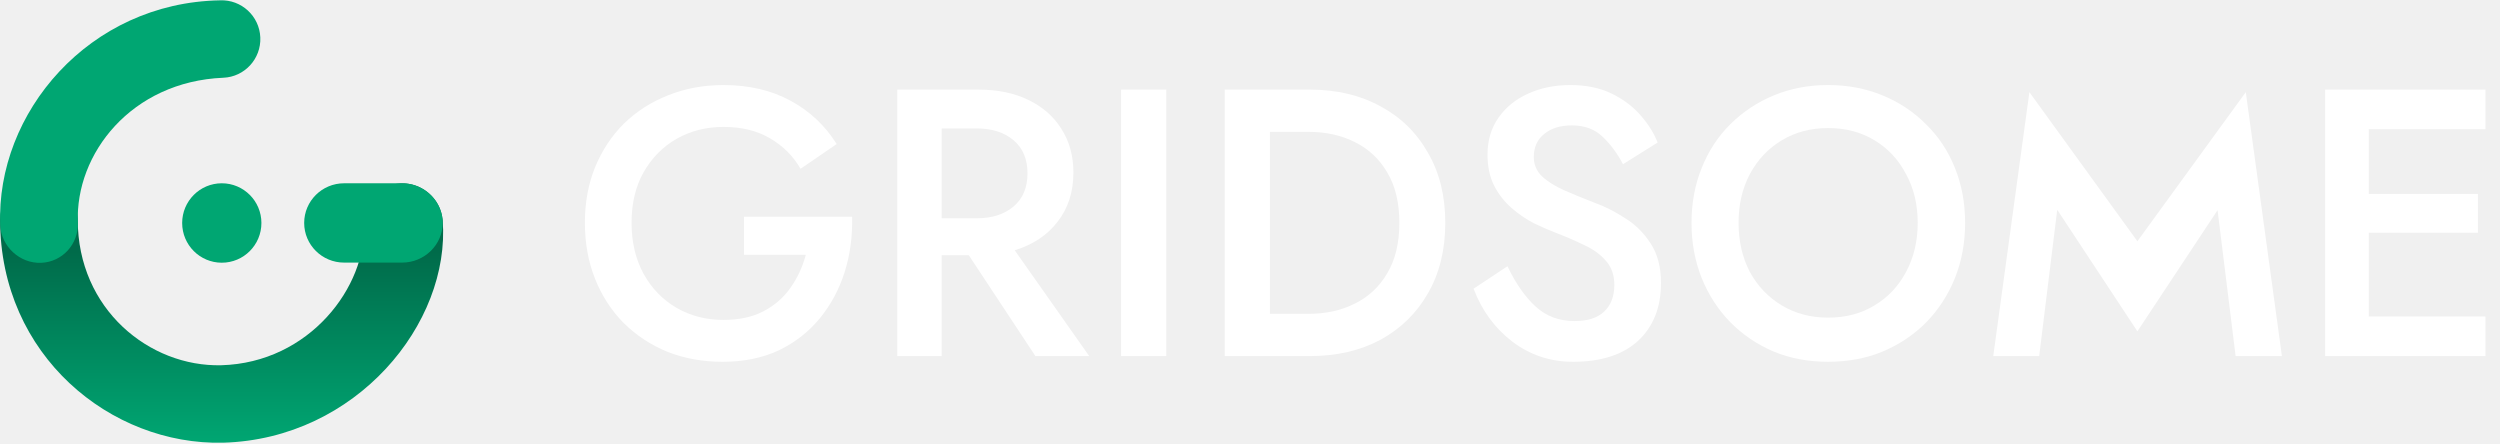
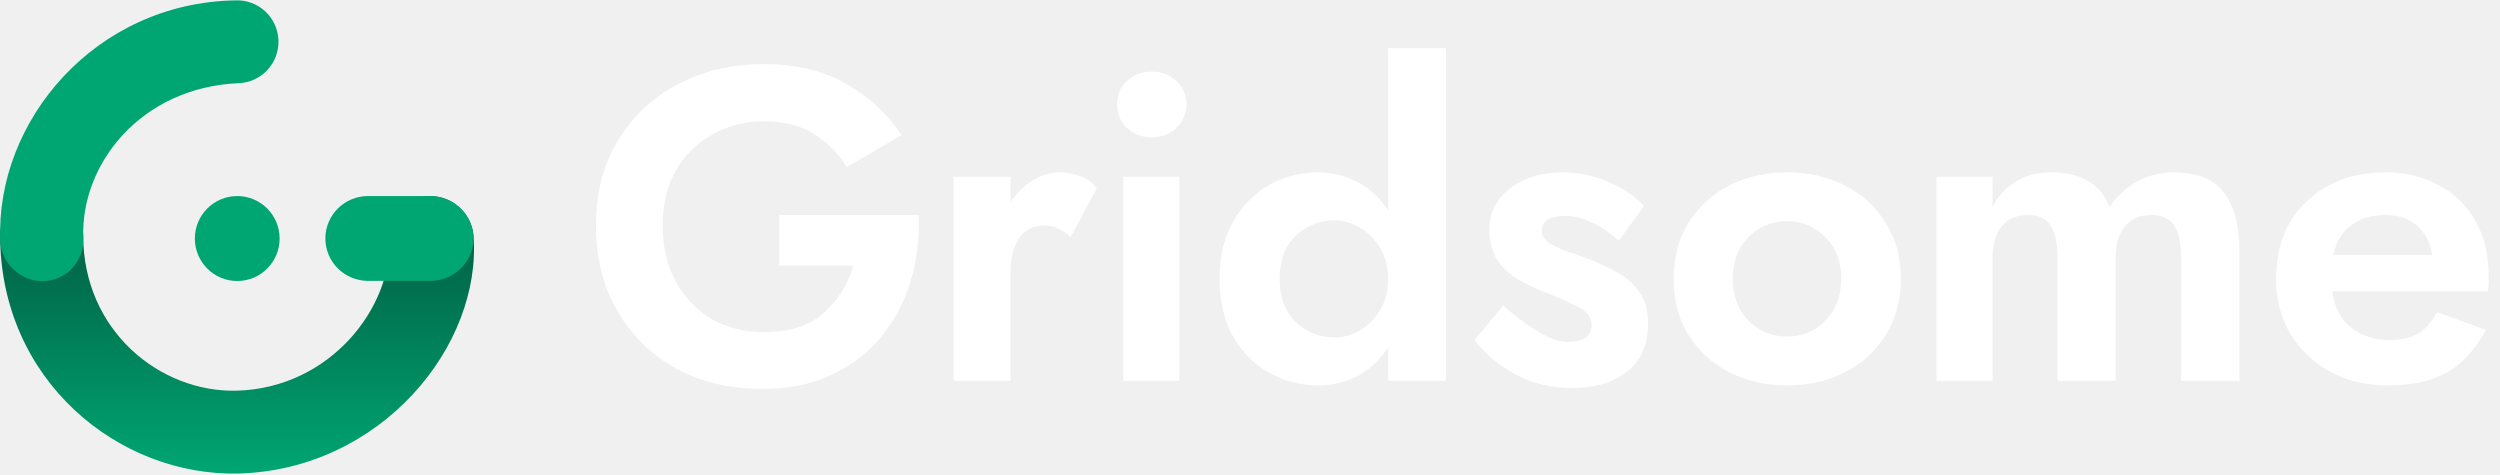
- <svg xmlns="http://www.w3.org/2000/svg" width="1382" height="245" viewBox="0 0 1382 245" fill="none">
+ <svg xmlns="http://www.w3.org/2000/svg" width="1292" height="245" viewBox="0 0 1292 245" fill="none">
  <path d="M221.494 101.381C233.274 100.815 243.701 109.953 244.718 121.743C249.124 178.78 196.925 242.674 123.366 244.717C61.377 246.247 0.068 196.619 0.068 121.58C0.068 109.754 9.841 100.167 21.634 100.167C33.427 100.167 42.987 109.754 42.987 121.58C42.987 170.939 82.675 202.883 122.316 201.905C171.115 200.549 202.839 158.295 201.189 123.795C200.623 111.983 209.715 101.948 221.494 101.381Z" fill="url(#paint0_linear)" />
  <path d="M168.15 123.24C168.15 111.133 178.026 101.318 190.208 101.318L222.354 101.318C234.537 101.318 244.718 111.133 244.718 123.24C244.718 135.348 234.537 145.163 222.354 145.163H190.208C178.026 145.163 168.15 135.348 168.15 123.24Z" fill="#00A672" />
  <path d="M100.7 123.272C100.7 111.147 110.513 101.318 122.604 101.318C134.696 101.318 144.509 111.147 144.509 123.272C144.509 135.397 134.696 145.227 122.604 145.227C110.513 145.227 100.7 135.397 100.7 123.272Z" fill="#00A672" />
  <path fill-rule="evenodd" clip-rule="evenodd" d="M143.902 20.696C144.392 32.512 135.236 42.488 123.453 42.979C72.588 45.097 41.535 85.076 43.046 123.036C43.517 134.852 34.537 144.814 22.753 145.286C10.969 145.758 0.606 136.221 0.136 124.405C-2.327 62.545 49.181 1.391 121.681 0.19C133.464 -0.3 143.413 8.88 143.902 20.696Z" fill="#00A672" />
-   <path d="M411.274 140.867H445.452C443.649 147.601 440.806 153.704 436.922 159.175C433.177 164.506 428.254 168.785 422.151 172.012C416.048 175.239 408.628 176.852 399.89 176.852C390.32 176.852 381.652 174.607 373.885 170.118C366.256 165.629 360.223 159.386 355.785 151.389C351.346 143.252 349.127 133.853 349.127 123.191C349.127 112.388 351.346 103.059 355.785 95.203C360.362 87.206 366.464 81.034 374.093 76.684C381.86 72.335 390.459 70.161 399.89 70.161C410.015 70.161 418.614 72.265 425.688 76.474C432.9 80.683 438.517 86.294 442.539 93.309L462.512 79.631C456.132 69.389 447.602 61.393 436.922 55.641C426.381 49.889 414.037 47.013 399.89 47.013C388.933 47.013 378.739 48.907 369.308 52.695C360.015 56.342 351.901 61.533 344.966 68.267C338.17 75.001 332.83 83.068 328.947 92.467C325.202 101.726 323.33 111.968 323.33 123.191C323.33 134.414 325.202 144.725 328.947 154.125C332.692 163.524 337.962 171.661 344.758 178.536C351.693 185.41 359.807 190.741 369.1 194.529C378.392 198.176 388.517 200 399.474 200C411.125 200 421.458 197.896 430.473 193.687C439.488 189.338 447.047 183.446 453.15 176.01C459.252 168.575 463.829 160.087 466.881 150.548C469.932 140.867 471.319 130.626 471.042 119.824H411.274V140.867Z" fill="white" />
-   <path d="M520.565 141.078H535.544L572.368 196.843H602.118L560.925 138.342C571.05 135.256 578.956 129.995 584.642 122.56C590.468 115.124 593.38 106.075 593.38 95.413C593.38 86.154 591.161 78.087 586.723 71.213C582.423 64.339 576.321 59.008 568.415 55.22C560.648 51.432 551.494 49.538 540.953 49.538H496.015V196.843H520.565V141.078ZM520.565 120.666V71.003H539.913C548.373 71.003 555.169 73.177 560.301 77.526C565.433 81.875 567.999 87.978 567.999 95.834C567.999 103.69 565.433 109.793 560.301 114.142C555.169 118.491 548.373 120.666 539.913 120.666H520.565Z" fill="white" />
-   <path d="M619.745 49.538V196.843H644.711V49.538H619.745Z" fill="white" />
-   <path d="M724.057 196.843C738.898 196.843 751.935 193.827 763.17 187.795C774.404 181.622 783.142 173.064 789.383 162.122C795.763 151.039 798.953 138.062 798.953 123.191C798.953 108.32 795.763 95.413 789.383 84.471C783.142 73.388 774.404 64.83 763.17 58.797C751.935 52.625 738.898 49.538 724.057 49.538H677.039V196.843H724.057ZM702.004 173.485V72.897H723.433C733.003 72.897 741.533 74.791 749.022 78.578C756.651 82.366 762.615 87.978 766.914 95.413C771.353 102.849 773.572 112.108 773.572 123.191C773.572 134.274 771.353 143.533 766.914 150.968C762.615 158.404 756.651 164.015 749.022 167.803C741.533 171.591 733.003 173.485 723.433 173.485H702.004Z" fill="white" />
-   <path d="M833.316 147.181L814.592 159.596C819.169 171.661 826.312 181.411 836.021 188.847C845.869 196.282 857.034 200 869.516 200C885.05 200 897.048 196.142 905.508 188.426C913.969 180.57 918.199 169.908 918.199 156.44C918.199 147.742 916.327 140.517 912.582 134.765C908.837 128.873 904.121 124.173 898.435 120.666C892.887 117.018 887.2 114.142 881.375 112.038C875.55 109.793 870.071 107.548 864.939 105.304C859.808 103.059 855.647 100.464 852.457 97.518C849.405 94.572 847.88 90.994 847.88 86.785C847.88 81.454 849.752 77.246 853.497 74.159C857.38 70.933 862.512 69.319 868.892 69.319C875.966 69.319 881.652 71.424 885.952 75.632C890.39 79.841 894.135 84.891 897.186 90.784L916.327 78.789C914.385 73.738 911.333 68.828 907.173 64.058C903.012 59.148 897.672 55.08 891.153 51.853C884.634 48.626 876.937 47.013 868.06 47.013C859.322 47.013 851.486 48.626 844.551 51.853C837.755 54.939 832.346 59.359 828.323 65.111C824.301 70.862 822.29 77.666 822.29 85.523C822.29 92.117 823.538 97.868 826.035 102.779C828.531 107.548 831.721 111.617 835.605 114.984C839.489 118.351 843.58 121.157 847.88 123.401C852.318 125.506 856.34 127.259 859.946 128.662C865.494 130.767 870.695 133.011 875.55 135.396C880.543 137.641 884.565 140.517 887.616 144.024C890.806 147.531 892.401 152.021 892.401 157.492C892.401 163.805 890.529 168.715 886.784 172.222C883.178 175.73 877.699 177.483 870.349 177.483C861.888 177.483 854.745 174.818 848.92 169.487C843.095 164.156 837.893 156.72 833.316 147.181Z" fill="white" />
-   <path d="M935.072 123.191C935.072 134.134 936.944 144.305 940.689 153.704C944.434 162.963 949.704 171.1 956.5 178.115C963.297 184.989 971.272 190.39 980.426 194.318C989.58 198.106 999.635 200 1010.59 200C1021.55 200 1031.6 198.106 1040.76 194.318C1050.05 190.39 1058.1 184.989 1064.89 178.115C1071.69 171.1 1076.96 162.963 1080.7 153.704C1084.45 144.305 1086.32 134.134 1086.32 123.191C1086.32 112.248 1084.45 102.147 1080.7 92.888C1076.96 83.489 1071.62 75.422 1064.68 68.688C1057.89 61.814 1049.84 56.483 1040.55 52.695C1031.4 48.907 1021.41 47.013 1010.59 47.013C999.774 47.013 989.788 48.907 980.634 52.695C971.48 56.483 963.435 61.814 956.5 68.688C949.704 75.422 944.434 83.489 940.689 92.888C936.944 102.147 935.072 112.248 935.072 123.191ZM961.077 123.191C961.077 113.09 963.158 104.111 967.319 96.255C971.618 88.258 977.513 82.016 985.003 77.526C992.492 73.037 1001.02 70.792 1010.59 70.792C1020.3 70.792 1028.83 73.037 1036.18 77.526C1043.67 82.016 1049.5 88.258 1053.66 96.255C1057.96 104.111 1060.11 113.09 1060.11 123.191C1060.11 133.292 1057.96 142.341 1053.66 150.337C1049.5 158.193 1043.67 164.366 1036.18 168.855C1028.83 173.345 1020.3 175.589 1010.59 175.589C1001.02 175.589 992.492 173.345 985.003 168.855C977.513 164.366 971.618 158.193 967.319 150.337C963.158 142.341 961.077 133.292 961.077 123.191Z" fill="white" />
-   <path d="M1137.24 115.966L1181.55 183.165L1225.87 116.176L1235.85 196.843H1261.44L1241.47 50.941L1181.55 133.362L1121.85 50.941L1101.87 196.843H1127.26L1137.24 115.966Z" fill="white" />
-   <path d="M1309.46 128.662H1369.79V107.198H1309.46V71.424H1373.95V49.538H1285.33V196.843H1373.95V174.958H1309.46V128.662Z" fill="white" />
+   <g clip-path="url(#clip0)">
+     <path d="M402.696 137.248H441.064C438.153 147.033 433.02 155.212 425.666 161.786C418.312 168.36 408.047 171.647 394.871 171.647C384.912 171.647 375.949 169.43 367.982 164.996C360.168 160.41 353.963 153.989 349.367 145.733C344.771 137.477 342.473 127.769 342.473 116.609C342.473 105.449 344.771 95.894 349.367 87.944C354.117 79.841 360.475 73.649 368.442 69.368C376.409 64.935 385.219 62.718 394.871 62.718C405.289 62.718 413.946 64.935 420.84 69.368C427.888 73.802 433.48 79.459 437.617 86.338L465.884 69.827C458.53 58.667 448.954 49.8 437.157 43.226C425.36 36.499 411.264 33.135 394.871 33.135C378.171 33.135 363.233 36.652 350.057 43.684C337.034 50.564 326.768 60.272 319.261 72.808C311.754 85.345 308 99.945 308 116.609C308 133.273 311.677 147.95 319.031 160.639C326.385 173.328 336.497 183.266 349.367 190.451C362.39 197.484 377.252 201 393.952 201C407.281 201 419.078 198.63 429.343 193.891C439.609 189.152 448.188 182.654 455.083 174.399C461.977 166.143 467.11 156.588 470.481 145.733C473.851 134.878 475.307 123.336 474.847 111.105H402.696V137.248Z" fill="white" />
+     <path d="M553.273 122.571L566.832 97.346C564.841 94.594 562.083 92.53 558.559 91.154C555.035 89.778 551.358 89.09 547.528 89.09C542.778 89.09 538.182 90.466 533.739 93.218C529.295 95.97 525.465 99.716 522.248 104.455V91.383H492.831V196.872H522.248V141.147C522.248 133.503 523.703 127.54 526.614 123.259C529.525 118.826 533.815 116.609 539.484 116.609C542.548 116.609 545.076 117.144 547.068 118.214C549.213 119.285 551.281 120.737 553.273 122.571Z" fill="white" />
+     <path d="M580.535 91.383V196.872H609.492V91.383H580.535ZM577.318 54.01C577.318 58.75 579.003 62.801 582.373 66.164C585.897 69.375 590.187 70.98 595.243 70.98C600.299 70.98 604.513 69.375 607.883 66.164C611.407 62.801 613.169 58.75 613.169 54.01C613.169 49.118 611.407 45.067 607.883 41.856C604.513 38.646 600.299 37.04 595.243 37.04C590.187 37.04 585.897 38.646 582.373 41.856C579.003 45.067 577.318 49.118 577.318 54.01Z" fill="white" />
+     <path d="M661.306 144.128C661.306 134.649 664.064 127.234 669.58 121.883C675.249 116.533 681.99 113.857 689.804 113.857C694.094 113.857 698.307 115.08 702.444 117.526C706.734 119.82 710.257 123.259 713.015 127.846C715.926 132.28 717.382 137.707 717.382 144.128C717.382 150.549 715.926 156.053 713.015 160.639C710.257 165.073 706.734 168.513 702.444 170.959C698.307 173.252 694.094 174.399 689.804 174.399C681.99 174.399 675.249 171.723 669.58 166.372C664.064 160.868 661.306 153.454 661.306 144.128ZM630.281 144.128C630.281 155.9 632.656 165.914 637.406 174.169C642.155 182.272 648.36 188.464 656.021 192.744C663.834 197.025 672.184 199.165 681.071 199.165C688.731 199.165 695.702 197.484 701.984 194.12C708.266 190.604 713.398 185.712 717.382 179.444V196.872H747.258V24.893H717.382V108.812C713.398 102.544 708.266 97.728 701.984 94.365C695.702 90.848 688.731 89.09 681.071 89.09C672.184 89.09 663.834 91.231 656.021 95.511C648.36 99.792 642.155 106.06 637.406 114.316C632.656 122.419 630.281 132.356 630.281 144.128Z" fill="white" />
+     <path d="M776.798 157.887L762.09 175.774C767.606 182.96 774.73 188.922 783.463 193.662C792.196 198.248 801.848 200.541 812.42 200.541C824.37 200.541 833.87 197.713 840.917 192.056C848.118 186.4 851.719 178.068 851.719 167.06C851.719 160.639 850.34 155.441 847.582 151.466C844.824 147.338 841.224 143.975 836.781 141.376C832.337 138.777 827.588 136.484 822.532 134.496C818.395 132.815 814.335 131.362 810.352 130.139C806.368 128.763 803.074 127.234 800.469 125.553C798.018 123.871 796.792 121.807 796.792 119.361C796.792 114.163 800.929 111.564 809.203 111.564C813.492 111.564 818.012 112.711 822.762 115.004C827.664 117.297 832.261 120.431 836.551 124.406L849.65 106.519C845.054 101.474 839.002 97.346 831.495 94.135C824.141 90.772 816.02 89.09 807.134 89.09C800.24 89.09 793.958 90.313 788.289 92.76C782.62 95.206 778.101 98.645 774.73 103.079C771.359 107.513 769.674 112.634 769.674 118.444C769.674 125.018 771.129 130.445 774.04 134.726C776.952 138.853 780.705 142.217 785.302 144.816C789.898 147.415 794.647 149.632 799.55 151.466C805.525 153.759 810.811 156.129 815.408 158.575C820.157 160.868 822.532 164.003 822.532 167.977C822.532 173.787 818.395 176.692 810.122 176.692C805.832 176.692 800.776 174.934 794.954 171.417C789.132 167.901 783.08 163.391 776.798 157.887Z" fill="white" />
+     <path d="M895.51 144.128C895.51 135.108 898.191 127.922 903.553 122.571C909.069 117.068 915.733 114.316 923.547 114.316C931.361 114.316 937.949 117.068 943.311 122.571C948.827 127.922 951.585 135.108 951.585 144.128C951.585 152.995 948.827 160.181 943.311 165.684C937.949 171.188 931.361 173.94 923.547 173.94C915.733 173.94 909.069 171.188 903.553 165.684C898.191 160.181 895.51 152.995 895.51 144.128ZM864.944 144.128C864.944 155.135 867.472 164.767 872.528 173.023C877.737 181.278 884.708 187.699 893.441 192.286C902.327 196.872 912.363 199.165 923.547 199.165C934.732 199.165 944.767 196.872 953.653 192.286C962.54 187.699 969.511 181.278 974.567 173.023C979.776 164.767 982.38 155.135 982.38 144.128C982.38 133.12 979.776 123.489 974.567 115.233C969.511 106.977 962.54 100.556 953.653 95.97C944.767 91.383 934.732 89.09 923.547 89.09C912.363 89.09 902.327 91.383 893.441 95.97C884.708 100.556 877.737 106.977 872.528 115.233C867.472 123.489 864.944 133.12 864.944 144.128Z" fill="white" />
+     <path d="M1157.31 129.451C1157.31 116.303 1154.62 106.29 1149.26 99.41C1144.05 92.53 1135.47 89.09 1123.52 89.09C1116.47 89.09 1110.04 90.695 1104.22 93.906C1098.55 97.117 1093.88 101.474 1090.2 106.977C1085.6 95.053 1075.49 89.09 1059.86 89.09C1052.81 89.09 1046.76 90.695 1041.71 93.906C1036.65 97.117 1032.67 101.397 1029.76 106.748V91.383H1000.8V196.872H1029.76V132.662C1029.76 125.935 1031.37 120.66 1034.58 116.838C1037.8 113.016 1042.24 111.105 1047.91 111.105C1053.73 111.105 1057.72 113.016 1059.86 116.838C1062.16 120.508 1063.31 125.782 1063.31 132.662V196.872H1093.42V132.662C1093.42 125.935 1095.02 120.66 1098.24 116.838C1101.46 113.016 1105.9 111.105 1111.57 111.105C1117.39 111.105 1121.45 113.016 1123.75 116.838C1126.05 120.508 1127.2 125.782 1127.2 132.662V196.872H1157.31V129.451Z" fill="white" />
+     <path d="M1205.24 150.549H1285.68C1285.99 148.867 1286.14 147.415 1286.14 146.192C1286.14 144.816 1286.14 143.669 1286.14 142.752C1286.14 131.592 1283.84 122.036 1279.24 114.087C1274.8 106.137 1268.52 100.021 1260.4 95.741C1252.43 91.307 1243.24 89.09 1232.82 89.09C1217.81 89.09 1205.32 93.142 1195.36 101.244C1185.4 109.194 1179.35 119.667 1177.21 132.662C1176.9 134.496 1176.67 136.407 1176.52 138.395C1176.36 140.229 1176.29 142.14 1176.29 144.128C1176.29 154.677 1178.74 164.155 1183.64 172.564C1188.7 180.82 1195.51 187.317 1204.09 192.056C1212.83 196.796 1222.71 199.165 1233.74 199.165C1243.55 199.165 1251.59 197.942 1257.87 195.496C1264.31 193.05 1269.59 189.687 1273.73 185.406C1278.02 181.125 1281.7 176.157 1284.76 170.5L1259.48 161.327C1257.03 166.066 1253.89 169.659 1250.06 172.105C1246.23 174.551 1241.25 175.774 1235.12 175.774C1227.61 175.774 1221.02 173.711 1215.36 169.583C1209.84 165.302 1206.47 158.957 1205.24 150.549ZM1205.93 131.744C1207.16 125.17 1210.15 120.125 1214.9 116.609C1219.65 112.94 1225.47 111.105 1232.36 111.105C1239.56 111.105 1245.15 112.94 1249.14 116.609C1253.28 120.278 1255.88 125.323 1256.95 131.744H1205.93Z" fill="white" />
+   </g>
  <defs>
    <linearGradient id="paint0_linear" x1="122.359" y1="244.718" x2="122.359" y2="138.843" gradientUnits="userSpaceOnUse">
      <stop stop-color="#00A672" />
      <stop offset="1" stop-color="#006B4A" />
    </linearGradient>
+     <clipPath id="clip0">
+       <rect width="984" height="183" fill="white" transform="translate(308 18)" />
+     </clipPath>
  </defs>
</svg>
